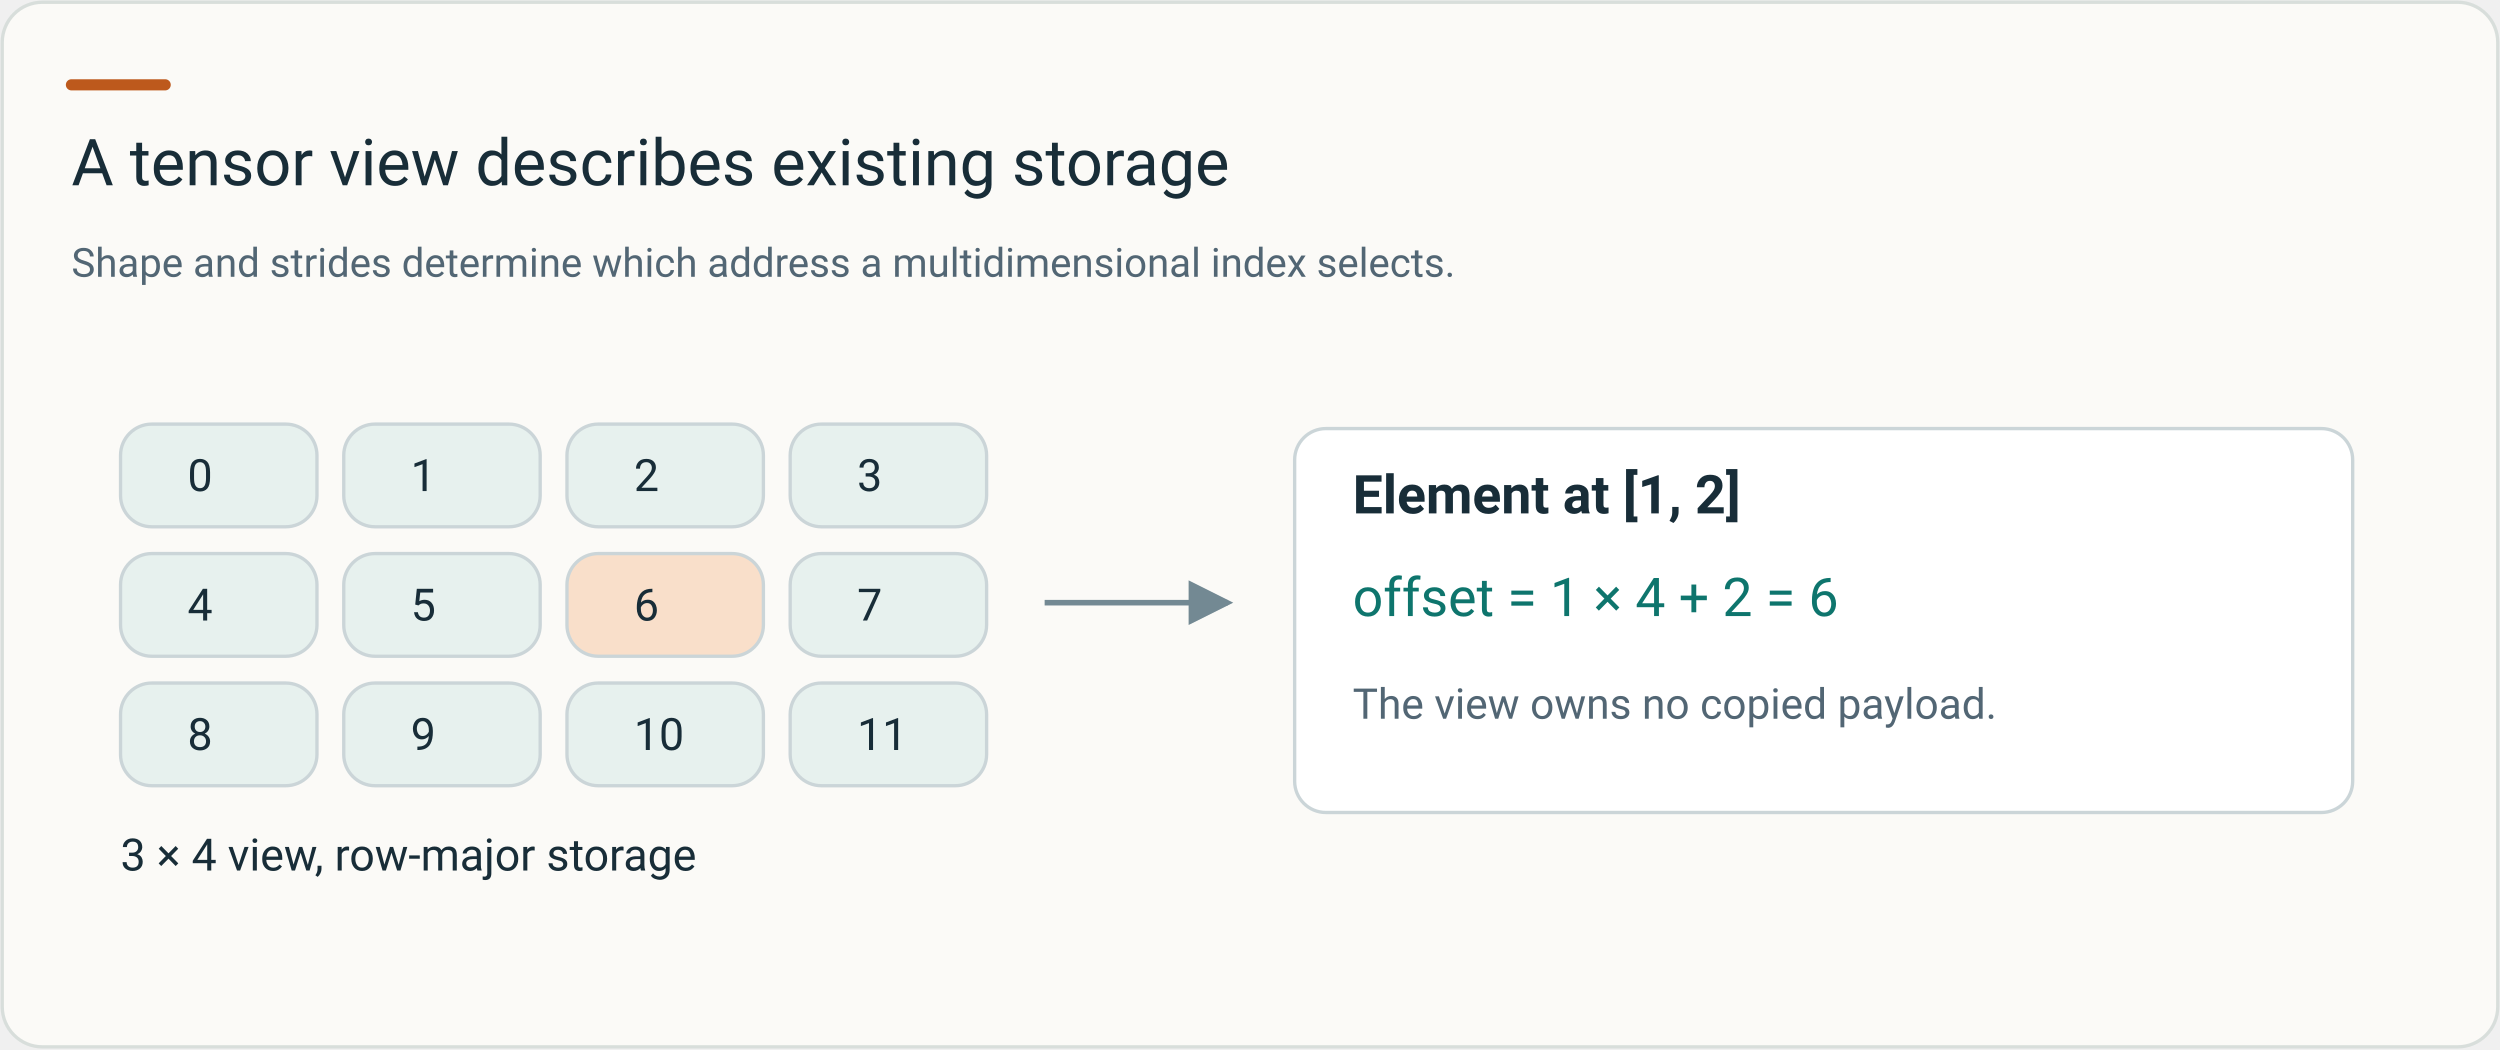
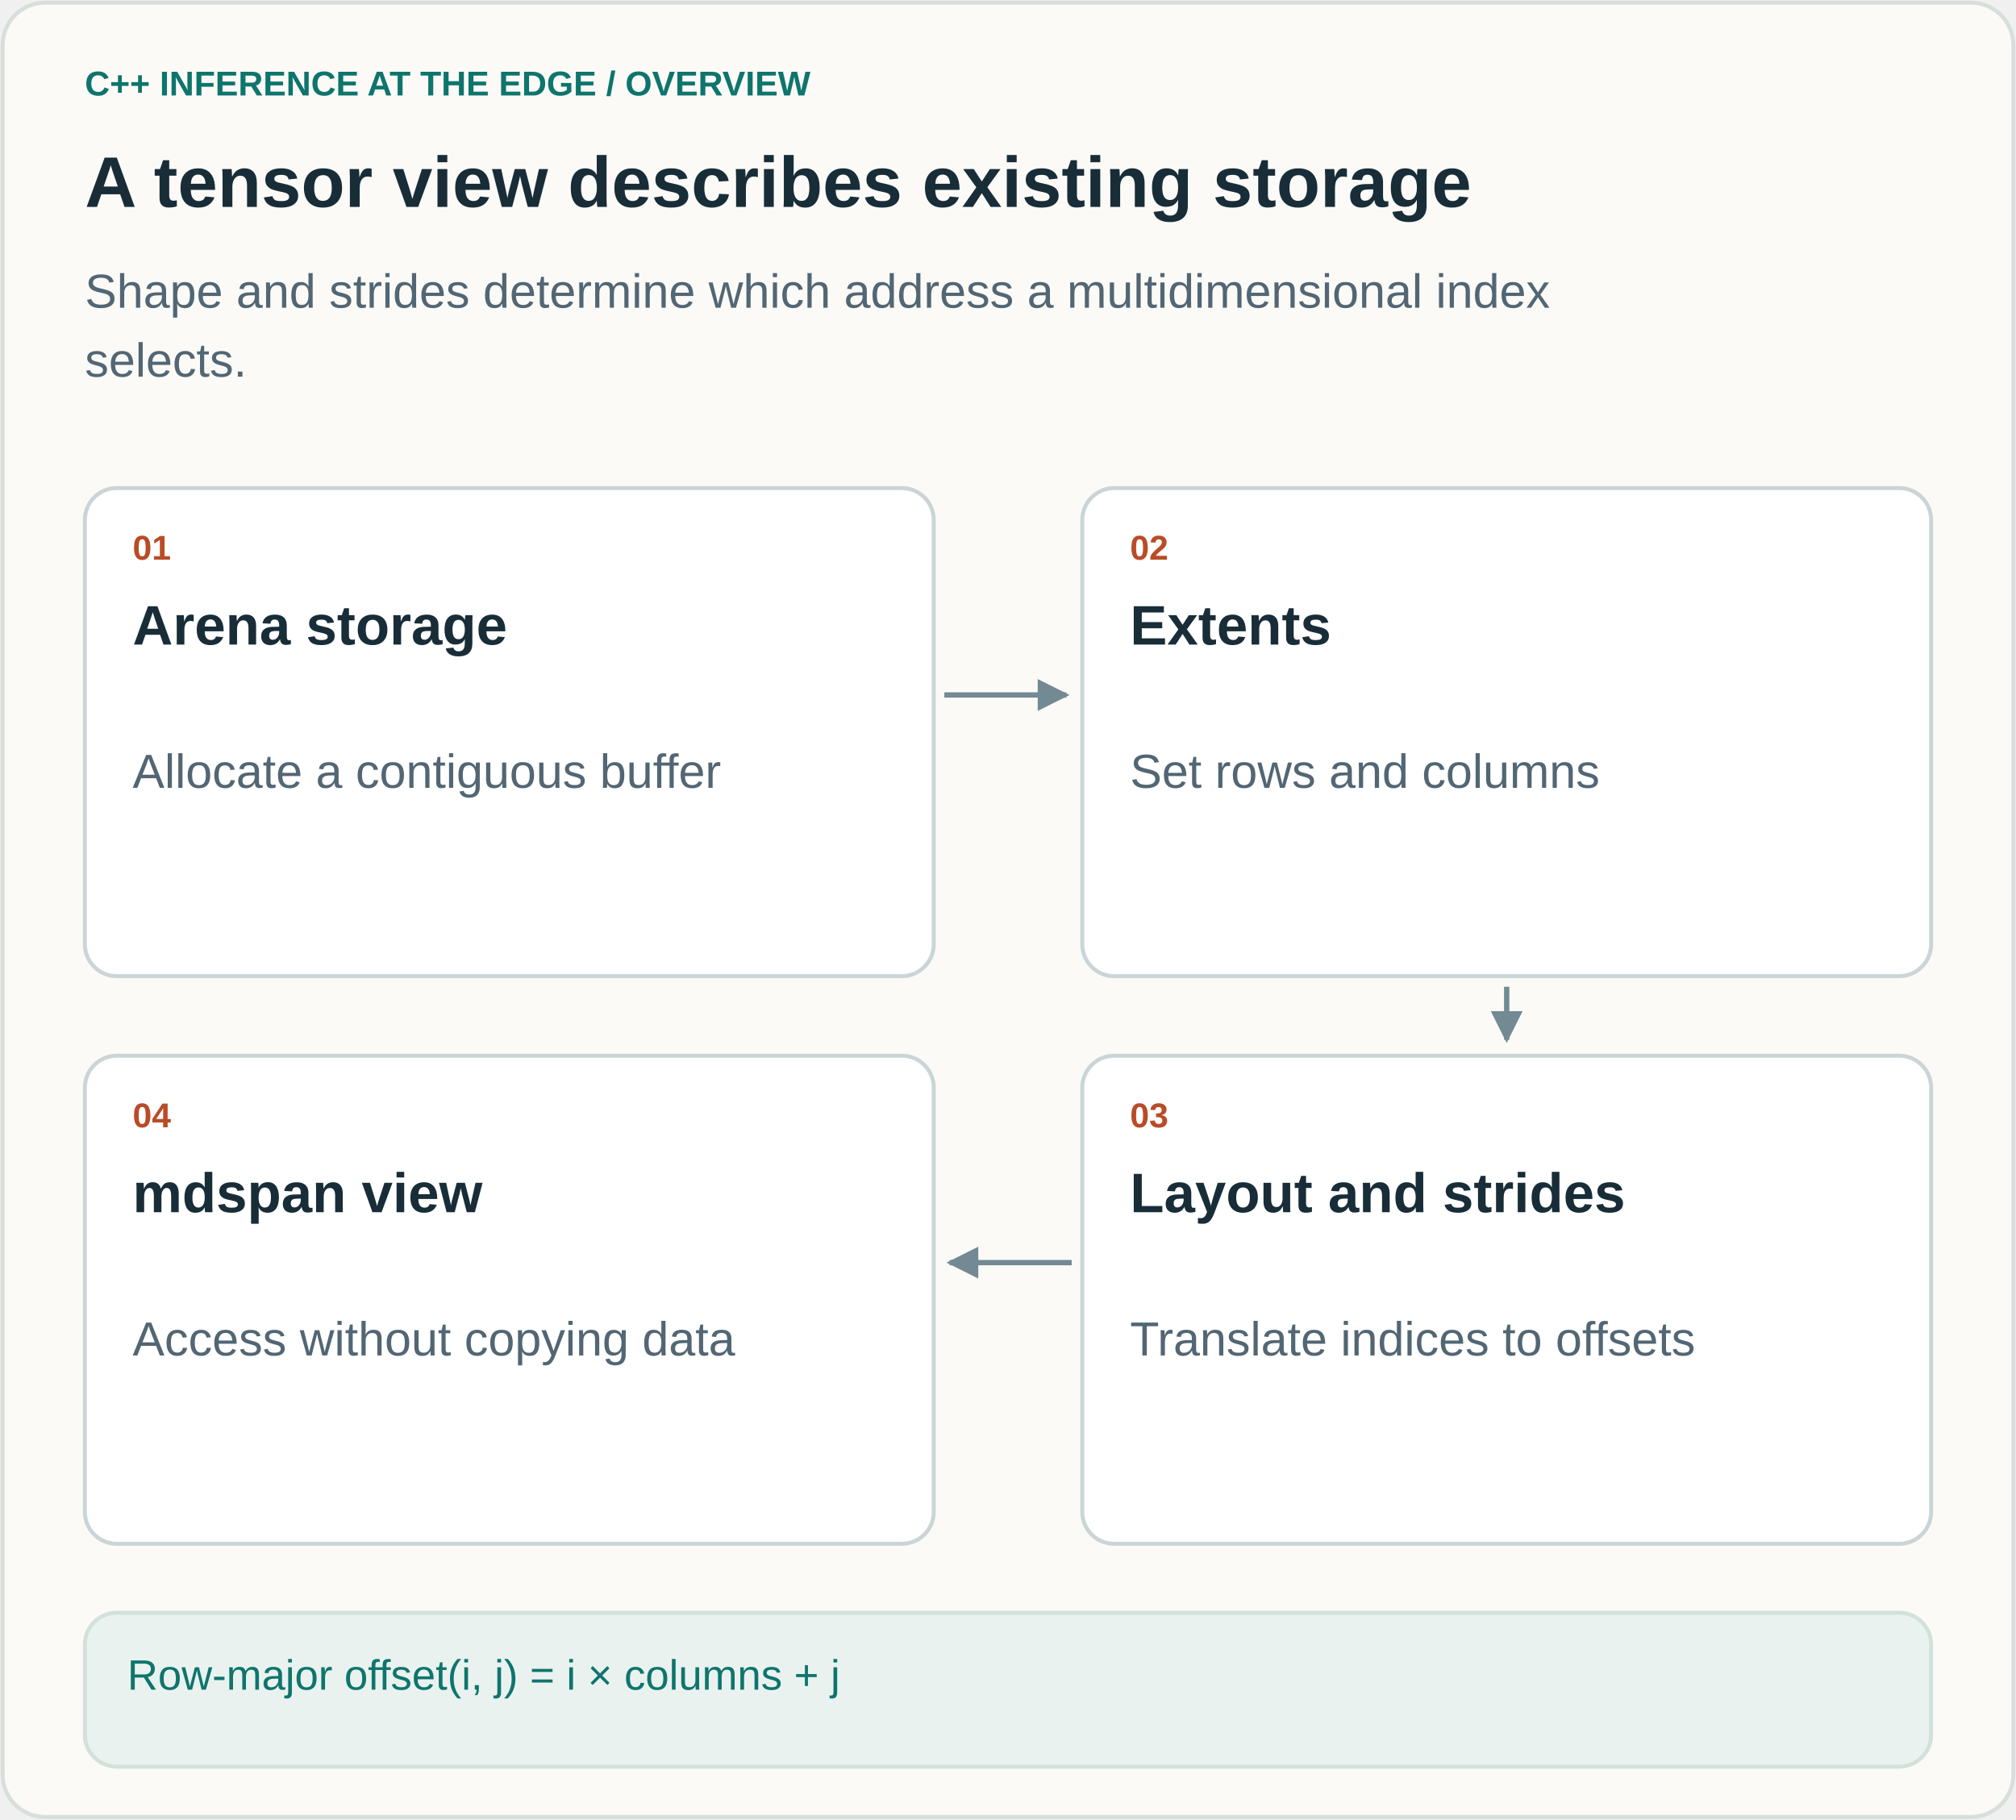
- <svg xmlns="http://www.w3.org/2000/svg" viewBox="0 0 1120 470" role="img" aria-labelledby="title desc">
+ <svg xmlns="http://www.w3.org/2000/svg" width="760" height="686" viewBox="0 0 760 686" role="img" aria-labelledby="title desc">
  <defs>
-     <marker id="arrow" markerWidth="8" markerHeight="8" refX="7" refY="4" orient="auto">
-       <path d="M0 0 L8 4 L0 8 Z" fill="#738993" />
+     <marker id="arrow" viewBox="0 0 10 10" refX="9" refY="5" markerWidth="6" markerHeight="6" orient="auto-start-reverse">
+       <path d="M0 0 L10 5 L0 10 Z" fill="#738993" />
    </marker>
  </defs>
-   <g font-family="Roboto, Arial, sans-serif">
-     <rect x="1" y="1" width="1118" height="468" rx="18" fill="#fbfaf7" stroke="#d8dedb" stroke-width="1.5" />
-     <path d="M32 38 H74" stroke="#bd591c" stroke-width="5" stroke-linecap="round" />
-     <text x="32" y="83" font-size="29" fill="#182d38" font-weight="400">A tensor view describes existing storage</text>
-     <text x="32" y="124" font-size="18" fill="#526674" font-weight="400">Shape and strides determine which address a multidimensional index selects.</text>
-     <rect x="54" y="190" width="88" height="46" rx="14" fill="#e7f1ee" stroke="#cbd5d8" stroke-width="1.5" />
-     <text x="84" y="220" font-size="20" fill="#182d38" font-weight="400">0</text>
-     <rect x="154" y="190" width="88" height="46" rx="14" fill="#e7f1ee" stroke="#cbd5d8" stroke-width="1.5" />
-     <text x="184" y="220" font-size="20" fill="#182d38" font-weight="400">1</text>
-     <rect x="254" y="190" width="88" height="46" rx="14" fill="#e7f1ee" stroke="#cbd5d8" stroke-width="1.5" />
-     <text x="284" y="220" font-size="20" fill="#182d38" font-weight="400">2</text>
-     <rect x="354" y="190" width="88" height="46" rx="14" fill="#e7f1ee" stroke="#cbd5d8" stroke-width="1.5" />
-     <text x="384" y="220" font-size="20" fill="#182d38" font-weight="400">3</text>
-     <rect x="54" y="248" width="88" height="46" rx="14" fill="#e7f1ee" stroke="#cbd5d8" stroke-width="1.5" />
-     <text x="84" y="278" font-size="20" fill="#182d38" font-weight="400">4</text>
-     <rect x="154" y="248" width="88" height="46" rx="14" fill="#e7f1ee" stroke="#cbd5d8" stroke-width="1.5" />
-     <text x="184" y="278" font-size="20" fill="#182d38" font-weight="400">5</text>
-     <rect x="254" y="248" width="88" height="46" rx="14" fill="#f9dfca" stroke="#cbd5d8" stroke-width="1.5" />
-     <text x="284" y="278" font-size="20" fill="#182d38" font-weight="400">6</text>
-     <rect x="354" y="248" width="88" height="46" rx="14" fill="#e7f1ee" stroke="#cbd5d8" stroke-width="1.5" />
-     <text x="384" y="278" font-size="20" fill="#182d38" font-weight="400">7</text>
-     <rect x="54" y="306" width="88" height="46" rx="14" fill="#e7f1ee" stroke="#cbd5d8" stroke-width="1.5" />
-     <text x="84" y="336" font-size="20" fill="#182d38" font-weight="400">8</text>
-     <rect x="154" y="306" width="88" height="46" rx="14" fill="#e7f1ee" stroke="#cbd5d8" stroke-width="1.5" />
-     <text x="184" y="336" font-size="20" fill="#182d38" font-weight="400">9</text>
-     <rect x="254" y="306" width="88" height="46" rx="14" fill="#e7f1ee" stroke="#cbd5d8" stroke-width="1.5" />
-     <text x="284" y="336" font-size="20" fill="#182d38" font-weight="400">10</text>
-     <rect x="354" y="306" width="88" height="46" rx="14" fill="#e7f1ee" stroke="#cbd5d8" stroke-width="1.5" />
-     <text x="384" y="336" font-size="20" fill="#182d38" font-weight="400">11</text>
-     <text x="54" y="390" font-size="20" fill="#182d38" font-weight="400">3 × 4 view, row-major storage</text>
-     <path d="M468 270 H550" stroke="#738993" stroke-width="2.5" marker-end="url(#arrow)" fill="none" />
-     <rect x="580" y="192" width="474" height="172" rx="14" fill="#fff" stroke="#cbd5d8" stroke-width="1.5" />
-     <text x="606" y="230" font-size="24" fill="#182d38" font-weight="600">Element at [1, 2]</text>
-     <text x="606" y="276" font-size="24" fill="#0e756d" font-weight="400">offset = 1 × 4 + 2 = 6</text>
-     <text x="606" y="322" font-size="19" fill="#526674" font-weight="400">The view owns no copied payload.</text>
+   <g font-family="Arial, Helvetica, sans-serif">
+     <rect x="1" y="1" width="758" height="684" rx="16" fill="#fbfaf7" stroke="#d8dedb" stroke-width="1.5" />
+     <text x="32" y="36" font-size="13" fill="#0e756d" font-weight="700" text-anchor="start">C++ INFERENCE AT THE EDGE  /  OVERVIEW</text>
+     <text x="32" y="78" font-size="27" fill="#182d38" font-weight="600" text-anchor="start">A tensor view describes existing storage</text>
+     <text x="32" y="116" font-size="18" fill="#526674" font-weight="400" text-anchor="start">Shape and strides determine which address a multidimensional index</text>
+     <text x="32" y="142" font-size="18" fill="#526674" font-weight="400" text-anchor="start">selects.</text>
+     <rect x="32" y="184" width="320" height="184" rx="12" fill="#fff" stroke="#cbd5d8" stroke-width="1.5" />
+     <text x="50" y="211" font-size="13" fill="#b94c27" font-weight="700" text-anchor="start">01</text>
+     <text x="50" y="243" font-size="21" fill="#182d38" font-weight="600" text-anchor="start">Arena storage</text>
+     <text x="50" y="297" font-size="18" fill="#526674" font-weight="400" text-anchor="start">Allocate a contiguous buffer</text>
+     <rect x="408" y="184" width="320" height="184" rx="12" fill="#fff" stroke="#cbd5d8" stroke-width="1.5" />
+     <text x="426" y="211" font-size="13" fill="#b94c27" font-weight="700" text-anchor="start">02</text>
+     <text x="426" y="243" font-size="21" fill="#182d38" font-weight="600" text-anchor="start">Extents</text>
+     <text x="426" y="297" font-size="18" fill="#526674" font-weight="400" text-anchor="start">Set rows and columns</text>
+     <rect x="408" y="398" width="320" height="184" rx="12" fill="#fff" stroke="#cbd5d8" stroke-width="1.5" />
+     <text x="426" y="425" font-size="13" fill="#b94c27" font-weight="700" text-anchor="start">03</text>
+     <text x="426" y="457" font-size="21" fill="#182d38" font-weight="600" text-anchor="start">Layout and strides</text>
+     <text x="426" y="511" font-size="18" fill="#526674" font-weight="400" text-anchor="start">Translate indices to offsets</text>
+     <rect x="32" y="398" width="320" height="184" rx="12" fill="#fff" stroke="#cbd5d8" stroke-width="1.5" />
+     <text x="50" y="425" font-size="13" fill="#b94c27" font-weight="700" text-anchor="start">04</text>
+     <text x="50" y="457" font-size="21" fill="#182d38" font-weight="600" text-anchor="start">mdspan view</text>
+     <text x="50" y="511" font-size="18" fill="#526674" font-weight="400" text-anchor="start">Access without copying data</text>
+     <path d="M356 262 L402 262" fill="none" stroke="#738993" stroke-width="2" marker-end="url(#arrow)" />
+     <path d="M568 372 L568 392" fill="none" stroke="#738993" stroke-width="2" marker-end="url(#arrow)" />
+     <path d="M404 476 L358 476" fill="none" stroke="#738993" stroke-width="2" marker-end="url(#arrow)" />
+     <rect x="32" y="608" width="696" height="58" rx="12" fill="#eaf2ef" stroke="#d2e1db" stroke-width="1.5" />
+     <text x="48" y="637" font-size="16" fill="#0e756d" font-weight="400" text-anchor="start">Row-major offset(i, j) = i × columns + j</text>
  </g>
</svg>
